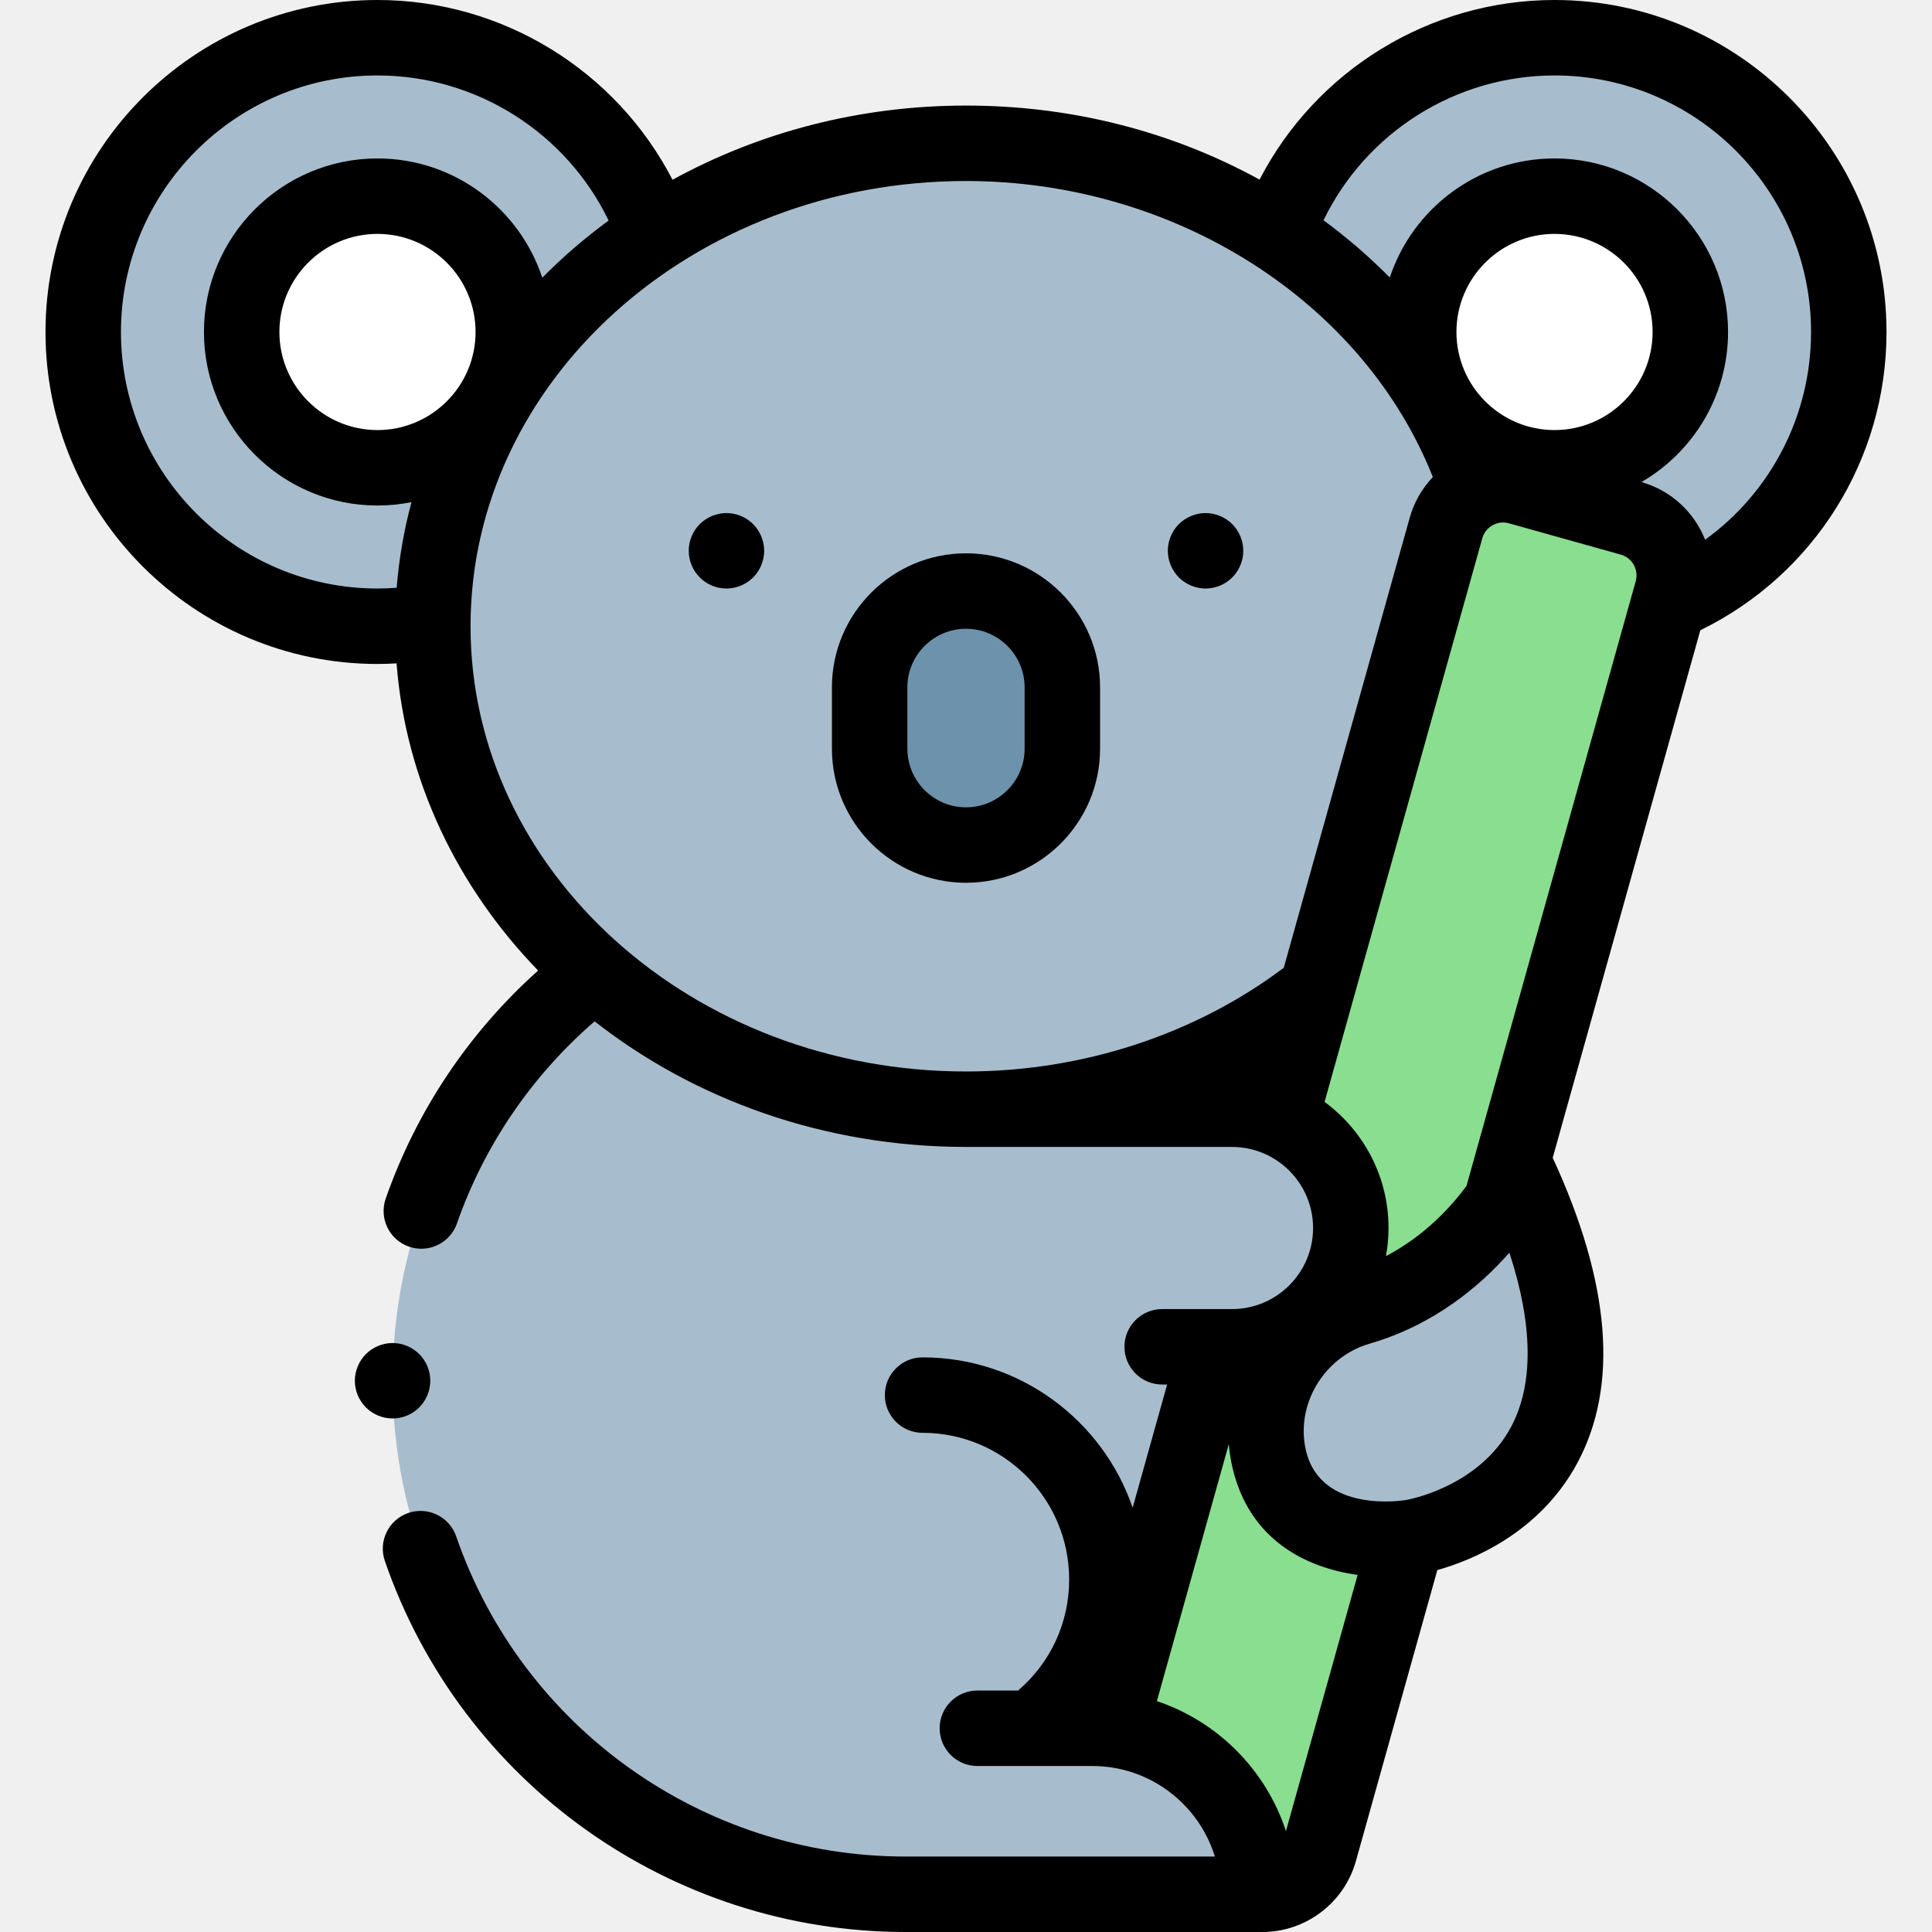
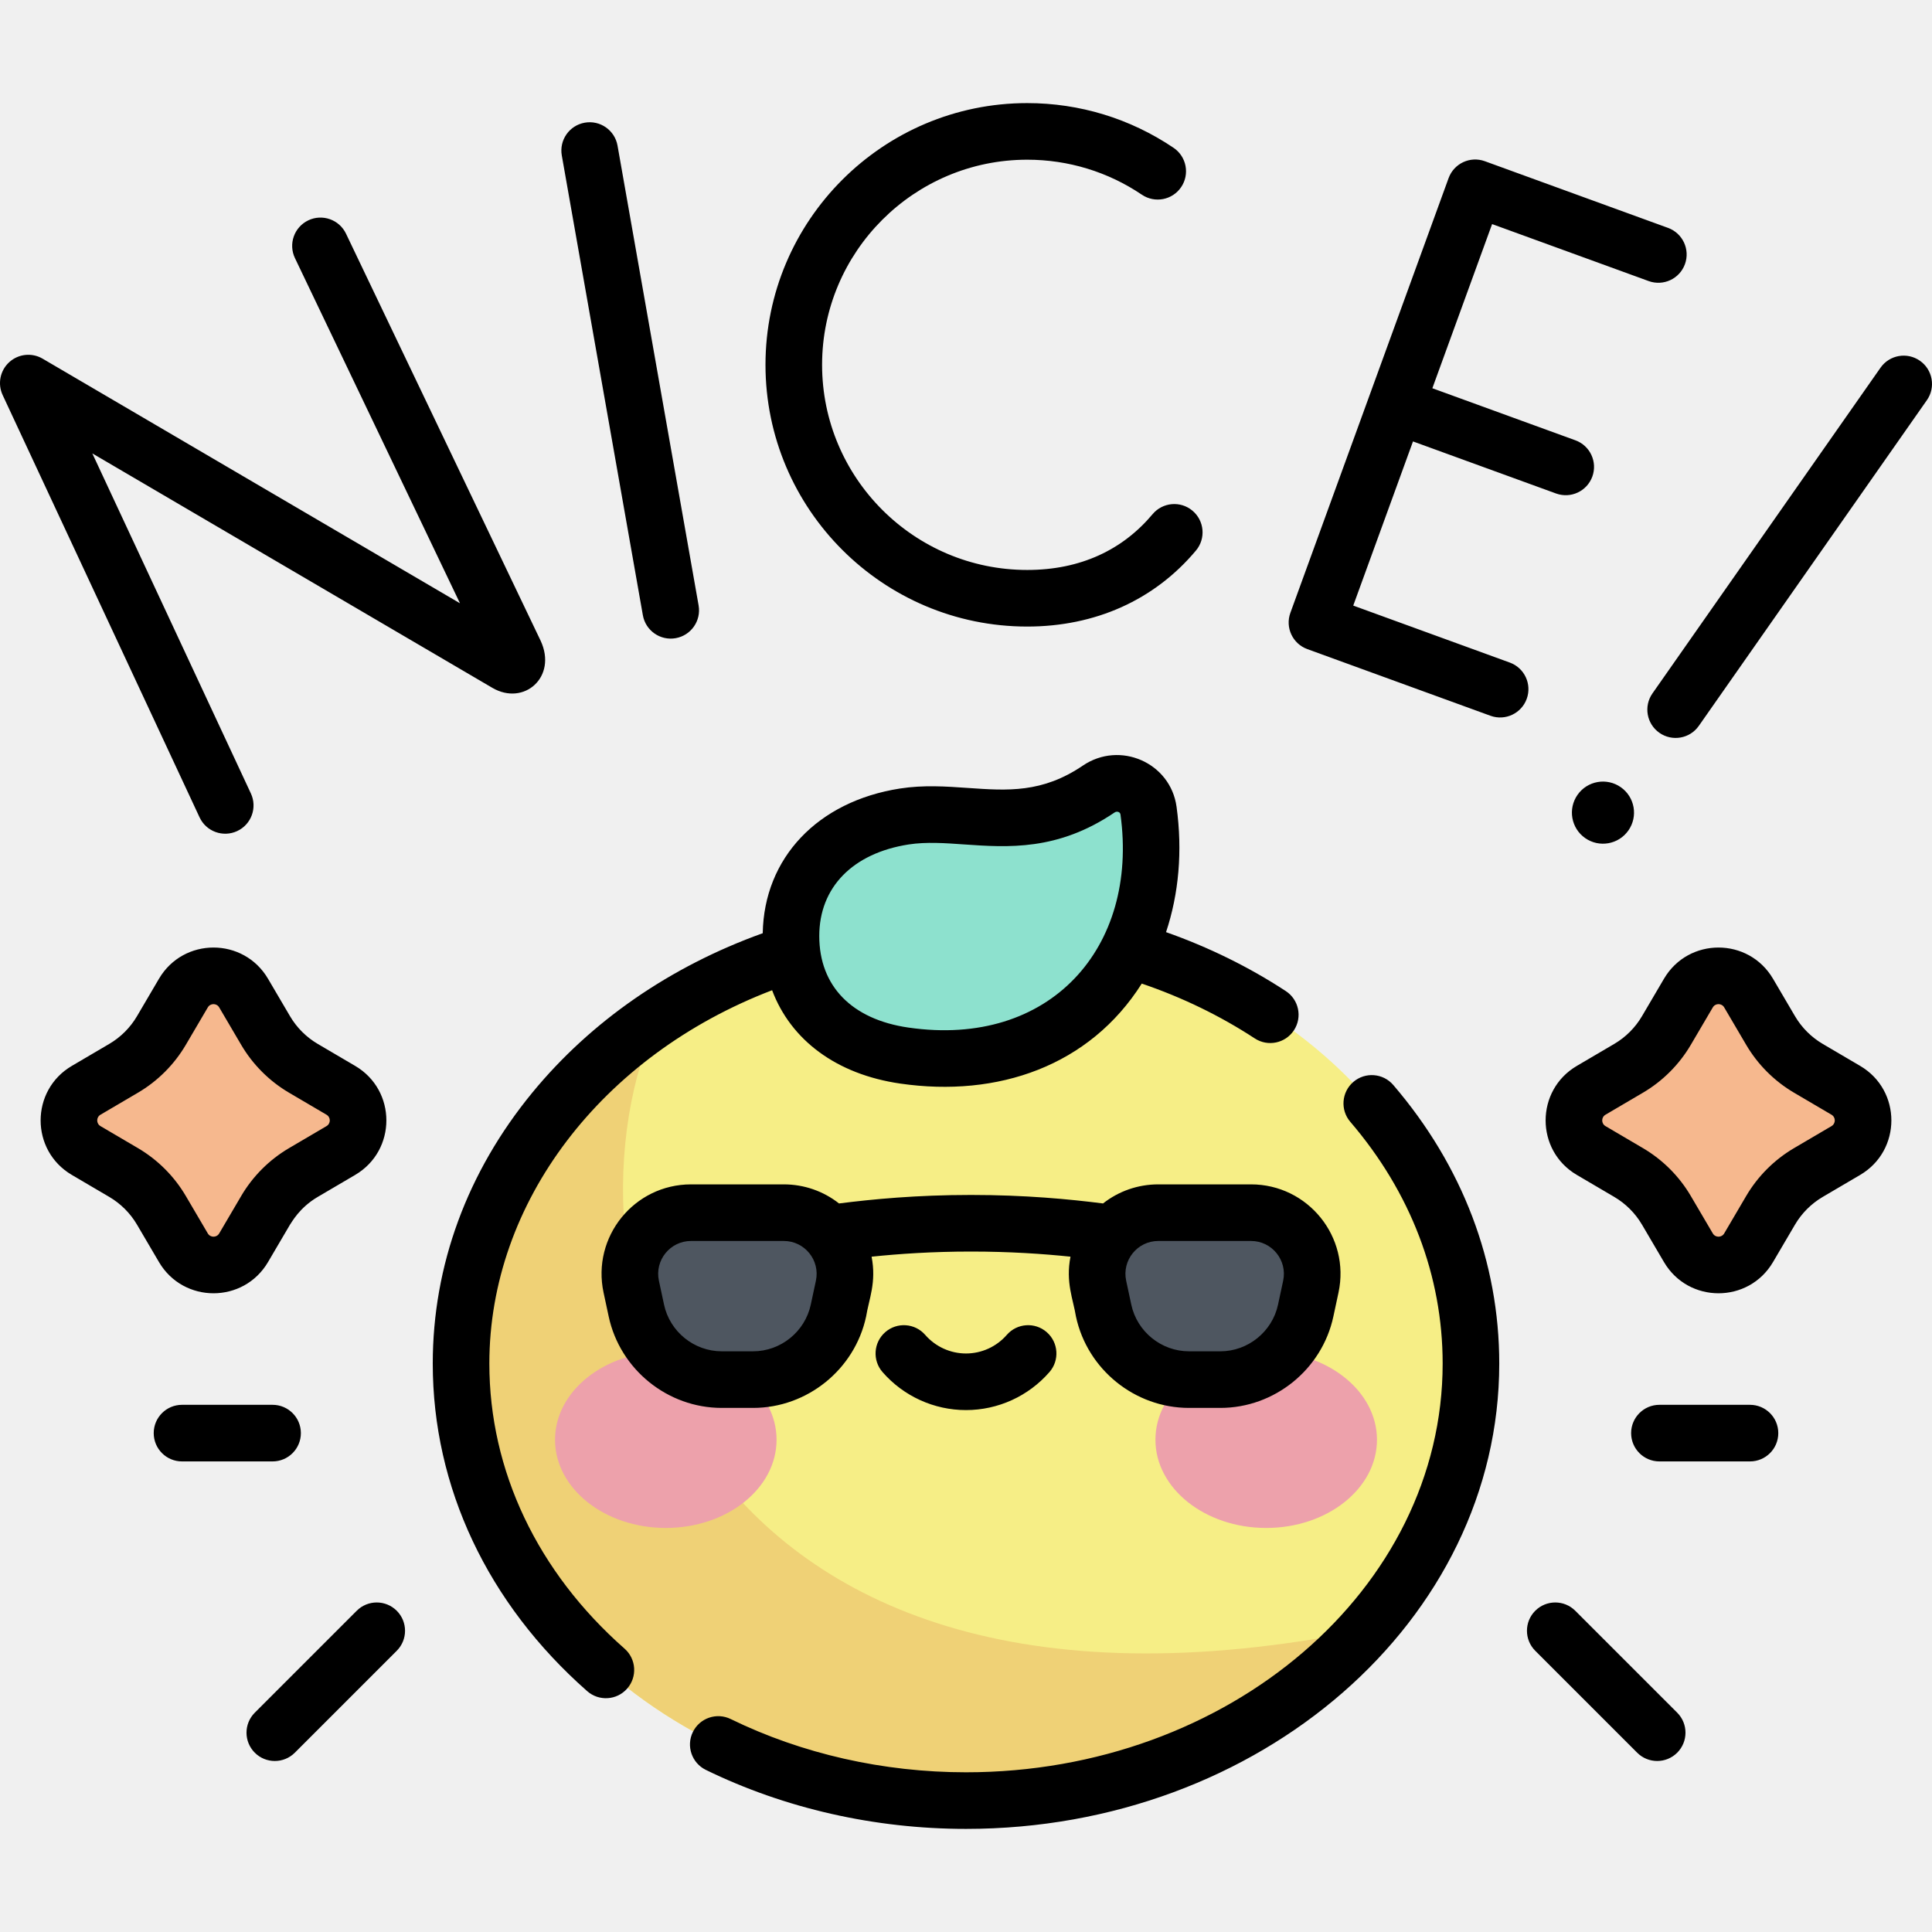
- <svg xmlns="http://www.w3.org/2000/svg" id="Capa_1" enable-background="new 0 0 512.119 512.119" height="512" viewBox="0 0 512.119 512.119" width="512">
-   <g id="XMLID_1966_">
-     <g id="XMLID_1989_">
-       <path id="XMLID_2621_" d="m316.726 357h9.843c17.392 0 31.49-14.099 31.49-31.49s-14.099-31.491-31.49-31.491h-70.51l-98.451-36.184c-32.548 24.849-53.548 64.054-53.548 108.165 0 75.111 60.889 136 136 136h93.477c0-.691-.017-1.378-.052-2.061-.778-16.87-11.056-31.255-25.606-37.939h8.847z" fill="#a7bdcd" />
-       <path id="XMLID_2620_" d="m397.391 164.623c4.751.904 9.654 1.377 14.668 1.377 43.078 0 78-34.922 78-78s-34.922-78-78-78c-33.965 0-62.86 21.709-73.565 52.009z" fill="#a7bdcd" />
-       <circle id="XMLID_2619_" cx="412.06" cy="88" fill="#fff" r="36" />
-       <path id="XMLID_2616_" d="m114.728 164.623c-4.751.904-9.654 1.377-14.668 1.377-43.078 0-78-34.922-78-78s34.922-78 78-78c33.965 0 62.86 21.709 73.565 52.009z" fill="#a7bdcd" />
-       <circle id="XMLID_2615_" cx="100.06" cy="88" fill="#fff" r="36" />
-       <ellipse id="XMLID_2614_" cx="256.06" cy="166" fill="#a7bdcd" rx="141.333" ry="128.019" />
-       <path id="XMLID_2155_" d="m256.06 224c-14.106 0-25.54-11.435-25.54-25.54v-16.253c0-14.105 11.435-25.54 25.54-25.54 14.105 0 25.54 11.435 25.54 25.54v16.253c0 14.106-11.435 25.54-25.54 25.54z" fill="#6d92ac" />
-       <path id="XMLID_2153_" d="m432.311 137.38-29.649-8.297c-8.361-2.34-17.035 2.541-19.375 10.902l-43.873 156.775c10.986 4.916 18.646 15.935 18.646 28.75 0 17.392-14.099 31.49-31.49 31.49h-4.014l-29.384 105h14.707c14.55 6.684 24.828 21.069 25.606 37.939.035.683.052 1.37.052 2.061 0 0-.226 0-.645 0 7.53.852 14.78-3.837 16.887-11.369l93.434-333.875c2.34-8.361-2.542-17.036-10.902-19.376z" fill="#89df8f" />
-       <path id="XMLID_2017_" d="m402.523 311.141s-12.952 26.924-42.252 35.42c-17.269 5.007-27.952 22.754-23.826 40.254 6.121 25.957 37.863 20.667 37.863 20.667s67.925-10.33 28.215-96.341z" fill="#a7bdcd" />
-       <g id="XMLID_615_">
-         <path id="XMLID_661_" d="m192.56 135.999c-2.63 0-5.21 1.07-7.07 2.931-1.86 1.859-2.93 4.439-2.93 7.069s1.07 5.21 2.93 7.07 4.44 2.93 7.07 2.93 5.21-1.069 7.07-2.93c1.86-1.86 2.93-4.44 2.93-7.07s-1.07-5.21-2.93-7.069c-1.86-1.861-4.441-2.931-7.07-2.931z" />
-         <path id="XMLID_685_" d="m319.56 135.999c-2.63 0-5.21 1.07-7.07 2.931-1.86 1.859-2.93 4.439-2.93 7.069s1.07 5.21 2.93 7.07 4.44 2.93 7.07 2.93 5.21-1.069 7.07-2.93c1.86-1.86 2.93-4.44 2.93-7.07s-1.07-5.21-2.93-7.069c-1.86-1.861-4.441-2.931-7.07-2.931z" />
-         <path id="XMLID_688_" d="m256.06 146.667c-19.597 0-35.54 15.943-35.54 35.54v16.253c0 19.597 15.943 35.54 35.54 35.54s35.54-15.943 35.54-35.54v-16.253c0-19.597-15.944-35.54-35.54-35.54zm15.54 51.793c0 8.568-6.971 15.54-15.54 15.54s-15.54-6.972-15.54-15.54v-16.253c0-8.568 6.971-15.54 15.54-15.54s15.54 6.972 15.54 15.54z" />
-         <path id="XMLID_691_" d="m412.06 0c-33.172 0-63.244 18.719-78.187 47.611-23.429-12.866-50.027-19.629-77.813-19.629-28.426 0-55.046 7.187-77.792 19.67-14.936-28.916-45.021-47.652-78.208-47.652-48.523 0-88 39.477-88 88s39.477 88 88 88c1.687 0 3.372-.064 5.055-.16 2.414 31.1 16.179 59.384 37.524 81.426-18.354 16.43-32.223 37.113-40.394 60.427-1.827 5.212.918 10.918 6.129 12.745 1.094.383 2.21.565 3.308.565 4.129 0 7.994-2.578 9.437-6.695 7.289-20.795 19.842-39.166 36.495-53.573 26.482 20.737 60.886 33.285 98.446 33.285h70.51c11.85 0 21.49 9.641 21.49 21.49s-9.641 21.49-21.491 21.49h-18.51c-5.523 0-10 4.478-10 10s4.477 10 10 10h1.313l-9.137 32.65c-7.925-23.152-29.887-39.85-55.69-39.85-5.523 0-10 4.478-10 10s4.477 10 10 10c21.426 0 38.857 17.432 38.857 38.858 0 11.487-4.906 22.064-13.543 29.46h-10.787c-5.523 0-10 4.478-10 10s4.477 10 10 10h30.462c15.269 0 28.22 10.117 32.5 24h-81.974c-53.74 0-101.619-34.109-119.139-84.877-1.802-5.22-7.495-7.993-12.715-6.19-5.221 1.802-7.992 7.495-6.191 12.716 20.303 58.827 75.779 98.352 138.045 98.352 0 0 94.373-.001 94.585-.001 11.409 0 21.651-7.664 24.764-18.792l21.589-77.144c8.902-2.491 27.036-9.666 37.103-28.373 11.012-20.463 8.826-47.669-6.498-80.86-.007-.015-.017-.028-.024-.043l39.135-139.844c30.131-14.72 49.347-45.226 49.347-79.062-.001-48.523-39.478-88-88.001-88zm-306.916 155.794c-1.69.125-3.386.206-5.084.206-37.495 0-68-30.505-68-68s30.505-68 68-68c26.271 0 50.029 15.186 61.262 38.46-6.292 4.62-12.171 9.688-17.579 15.151-6.057-18.337-23.344-31.611-43.683-31.611-25.364 0-46 20.636-46 46s20.636 46 46 46c3.084 0 6.096-.312 9.012-.893-1.978 7.35-3.303 14.931-3.928 22.687zm-5.084-41.794c-14.336 0-26-11.663-26-26s11.664-26 26-26 26 11.663 26 26-11.664 26-26 26zm240.227 142.533c-23.581 17.736-53.404 27.487-84.227 27.487-72.418 0-131.334-52.943-131.334-118.02 0-65.075 58.916-118.019 131.334-118.019 55.453 0 105.303 31.959 123.749 78.477-2.881 3.012-4.996 6.705-6.151 10.832zm.579 228.84c-5.298-16.2-18.061-29.042-34.208-34.456l19.063-68.121c.178 2.098.495 4.206.992 6.313 4.53 19.211 19.607 26.484 33.157 28.358zm59.714-107.211c-8.551 16.111-27.639 19.41-27.775 19.433-.047.008-.094.015-.141.022-.918.156-22.557 3.561-26.485-13.098-2.855-12.108 4.715-24.828 16.877-28.354 17.008-4.932 29.152-15.154 37.034-24.123 6.269 19.095 6.475 34.843.49 46.12zm33.003-224.101-44.842 160.238c-.006.02-.008.04-.014.061-4.192 5.668-11.222 13.317-21.351 18.604.441-2.42.684-4.909.684-7.454 0-13.703-6.681-25.87-16.952-33.429l41.809-149.4c.412-1.472 1.372-2.695 2.704-3.444 1.331-.749 2.876-.937 4.347-.523l29.649 8.297c3.036.849 4.816 4.012 3.966 7.05zm-47.523-66.061c0-14.337 11.664-26 26-26s26 11.663 26 26-11.664 26-26 26-26-11.663-26-26zm65.922 55.073c-2.85-7.188-8.886-13.02-16.872-15.291 13.708-7.974 22.949-22.815 22.949-39.782 0-25.364-20.636-46-46-46-20.321 0-37.596 13.251-43.666 31.562-5.396-5.466-11.269-10.546-17.564-15.171 11.247-23.235 34.986-38.391 61.231-38.391 37.495 0 68 30.505 68 68 0 22.155-10.66 42.465-28.078 55.073z" />
+ <svg xmlns="http://www.w3.org/2000/svg" id="Capa_1" enable-background="new 0 0 512.001 512.001" height="512" viewBox="0 0 512.001 512.001" width="512">
+   <g>
+     <ellipse cx="256" cy="361.357" fill="#f6ee86" rx="133.817" ry="115.821" />
+     <path d="m174.591 269.437c-31.862 21.171-52.409 54.466-52.409 91.92 0 63.966 59.912 115.821 133.817 115.821 43.261 0 81.72-17.773 106.182-45.337-184.43 37.445-216.959-100.582-187.59-162.404z" fill="#efd176" />
+     <g>
+       <g fill="#eda1ab">
+         <ellipse cx="176.443" cy="381.548" rx="29.355" ry="23.377" />
+         <ellipse cx="335.557" cy="381.548" rx="29.355" ry="23.377" />
+       </g>
+       <g fill="#4e5660">
+         <path d="m207.705 321.371h-24.568c-10.322 0-18.015 9.518-15.851 19.61l1.361 6.345c2.287 10.665 11.713 18.285 22.621 18.285h8.307c10.908 0 20.334-7.619 22.621-18.285l1.361-6.345c2.163-10.092-5.531-19.61-15.852-19.61z" />
+         <path d="m306.964 321.371h24.568c10.322 0 18.015 9.518 15.851 19.61l-1.361 6.345c-2.287 10.665-11.713 18.285-22.621 18.285h-8.307c-10.908 0-20.334-7.619-22.621-18.285l-1.361-6.345c-2.163-10.092 5.531-19.61 15.852-19.61z" />
      </g>
    </g>
-     <g id="XMLID_2485_">
-       <g id="XMLID_2487_">
-         <path id="XMLID_764_" d="m104.06 375.999c-2.63 0-5.21-1.069-7.07-2.93-1.86-1.86-2.93-4.44-2.93-7.07s1.07-5.21 2.93-7.069c1.86-1.86 4.44-2.931 7.07-2.931s5.21 1.07 7.07 2.931c1.86 1.859 2.93 4.44 2.93 7.069 0 2.63-1.07 5.21-2.93 7.07-1.86 1.861-4.441 2.93-7.07 2.93z" />
-       </g>
-     </g>
+     <path d="m239.651 279.738c43.877 6.351 70.055-26.177 64.718-64.918-.856-6.216-8-9.24-13.193-5.719-19.393 13.149-35.303 4.753-51.525 7.278-17.592 2.738-30.037 14.183-30.037 31.679s11.786 29.038 30.037 31.68z" fill="#8de1ce" />
+     <path d="m70.39 320.742-5.831 9.925c-3.577 6.088-12.381 6.088-15.958 0l-5.831-9.925c-2.43-4.135-5.875-7.581-10.011-10.01l-9.925-5.831c-6.088-3.577-6.088-12.381 0-15.958l9.925-5.831c4.135-2.429 7.581-5.875 10.011-10.01l5.831-9.925c3.577-6.088 12.381-6.088 15.958 0l5.831 9.925c2.429 4.135 5.875 7.581 10.01 10.01l9.925 5.831c6.089 3.577 6.089 12.381 0 15.958l-9.925 5.831c-4.135 2.429-7.581 5.874-10.01 10.01z" fill="#f6b88e" />
+     <path d="m441.611 320.742 5.831 9.925c3.577 6.088 12.381 6.088 15.957 0l5.831-9.925c2.43-4.135 5.875-7.581 10.011-10.01l9.925-5.831c6.088-3.577 6.088-12.381 0-15.958l-9.925-5.831c-4.135-2.429-7.581-5.875-10.011-10.01l-5.831-9.925c-3.577-6.088-12.38-6.088-15.957 0l-5.831 9.925c-2.43 4.135-5.875 7.581-10.01 10.01l-9.925 5.831c-6.089 3.577-6.089 12.381 0 15.958l9.925 5.831c4.135 2.429 7.581 5.874 10.01 10.01z" fill="#f6b88e" />
+     <path d="m94.536 426.868-27.012 27.011c-2.93 2.93-2.93 7.678-.001 10.607 2.928 2.928 7.677 2.931 10.607.001l27.012-27.011c2.93-2.929 2.93-7.678.001-10.606-2.929-2.93-7.678-2.931-10.607-.002zm70.988 10.051c-23.112-20.349-35.841-47.184-35.841-75.563 0-42.758 29.807-81.648 74.934-98.933 4.963 13.216 17.054 22.29 33.96 24.737 25.888 3.745 50.19-4.675 64.005-26.5 10.686 3.64 20.742 8.508 29.948 14.533 3.466 2.267 8.113 1.3 10.383-2.168 2.269-3.466 1.298-8.114-2.168-10.383-9.798-6.412-20.448-11.633-31.729-15.615 3.378-10.152 4.401-21.482 2.783-33.231-1.608-11.681-14.999-17.569-24.832-10.903-10.763 7.297-19.902 6.659-30.484 5.92-5.768-.402-11.729-.819-17.984.154-21.83 3.398-36.02 18.411-36.367 38.345-24.497 8.799-45.531 23.329-61.083 42.272-17.248 21.008-26.364 45.825-26.364 71.771 0 32.75 14.535 63.583 40.929 86.82 3.102 2.732 7.842 2.443 10.585-.673 2.735-3.107 2.433-7.845-.675-10.583zm75.28-213.128c4.704-.733 9.828-.35 14.632-.013 11.666.814 24.893 1.738 39.948-8.469.616-.415 1.458-.149 1.555.535 4.852 35.217-18.624 61.92-56.214 56.471-15.005-2.172-23.611-11.013-23.611-24.256 0-12.888 8.856-21.96 23.69-24.268zm31.418-57.747c17.953 0 33.667-6.96 44.718-20.145 2.662-3.173 2.247-7.903-.927-10.565-3.171-2.662-7.903-2.247-10.565.927-7.93 9.448-19.076 14.783-33.226 14.783-29.975 0-54.36-24.387-54.36-54.361s24.386-54.36 54.36-54.36c10.895 0 21.402 3.209 30.389 9.279 3.433 2.317 8.095 1.416 10.413-2.017 2.318-3.432 1.416-8.094-2.017-10.413-11.475-7.752-24.887-11.85-38.785-11.85-38.245 0-69.36 31.115-69.36 69.36 0 38.247 31.115 69.362 69.36 69.362zm-209.362 54.196c3.754-1.75 5.378-6.213 3.627-9.967l-42.021-90.114 106.015 62.128c8.378 4.896 17.273-2.879 12.788-12.497l-51.573-107.863c-1.787-3.737-6.265-5.316-10.002-3.531-3.737 1.787-5.317 6.265-3.531 10.002l43.737 91.475-110.608-64.821c-2.832-1.659-6.413-1.285-8.841.925-2.428 2.21-3.136 5.741-1.748 8.716l52.189 111.92c1.758 3.768 6.228 5.372 9.968 3.627zm16.876 159.552c0-4.143-3.358-7.5-7.5-7.5h-24.001c-4.143 0-7.5 3.357-7.5 7.5s3.357 7.5 7.5 7.5h24.001c4.142 0 7.5-3.358 7.5-7.5zm-8.71-45.327 5.831-9.925c.443-.57 2.43-4.457 7.342-7.343l9.925-5.831c11.018-6.474 11.034-22.407 0-28.891l-9.924-5.83c-3.027-1.779-5.566-4.318-7.343-7.344l-5.831-9.926c-6.473-11.014-22.408-11.033-28.892.001l-5.83 9.925c-1.777 3.025-4.316 5.564-7.343 7.343l-9.925 5.831c-11.018 6.474-11.033 22.407 0 28.891l9.924 5.83c3.027 1.779 5.566 4.318 7.344 7.344l5.83 9.926c6.474 11.015 22.409 11.032 28.892-.001zm-44.392-36.032c-1.161-.682-1.162-2.341 0-3.023l9.926-5.832c5.225-3.07 9.608-7.454 12.678-12.678l5.83-9.924c.681-1.161 2.343-1.162 3.024-.001l5.83 9.924c3.068 5.224 7.452 9.608 12.679 12.68l9.925 5.831c1.161.682 1.162 2.341 0 3.023l-9.926 5.832c-5.226 3.07-9.609 7.455-12.678 12.679h.001l-5.831 9.923c-.683 1.164-2.344 1.159-3.024.001l-5.83-9.925c-3.069-5.224-7.453-9.607-12.679-12.679zm143.731-135.392c.724 4.103 4.639 6.802 8.688 6.083 4.079-.719 6.803-4.608 6.083-8.688l-21.483-121.842c-.72-4.08-4.611-6.804-8.688-6.083-4.079.719-6.803 4.608-6.083 8.688zm29.21 210.071c14.348 0 26.945-10.183 29.953-24.212.75-4.654 2.783-9.044 1.453-15.866 7.327-.757 16.095-1.36 26.354-1.36 10.257 0 19.029.602 26.355 1.359-1.33 6.817.703 11.224 1.451 15.866 3.008 14.03 15.605 24.213 29.954 24.213h8.307c14.349 0 26.946-10.183 29.954-24.213l1.36-6.346c3.169-14.777-8.103-28.682-23.184-28.682h-24.568c-5.389 0-10.513 1.801-14.646 5.057-8.928-1.133-20.553-2.254-34.984-2.254-14.43 0-26.055 1.121-34.983 2.254-4.133-3.255-9.257-5.057-14.646-5.057h-24.569c-15.113 0-26.346 13.936-23.184 28.683l1.361 6.345c3.007 14.029 15.604 24.213 29.953 24.213zm107.389-44.24h24.568c5.551 0 9.678 5.119 8.518 10.537l-1.36 6.346c-1.536 7.16-7.965 12.357-15.288 12.357h-8.307c-7.323 0-13.752-5.197-15.288-12.357l-1.36-6.346c-1.163-5.428 2.976-10.537 8.517-10.537zm-130.984 16.881-1.361-6.345c-1.163-5.428 2.976-10.537 8.517-10.537h24.569c5.55 0 9.678 5.119 8.518 10.536l-1.361 6.347c-1.536 7.16-7.965 12.357-15.287 12.357h-8.308c-7.323.001-13.752-5.196-15.287-12.358zm287.786 26.539h-24.001c-4.142 0-7.5 3.357-7.5 7.5s3.358 7.5 7.5 7.5h24.001c4.143 0 7.5-3.357 7.5-7.5s-3.357-7.5-7.5-7.5zm-46.302 54.576c-2.928-2.928-7.677-2.929-10.607.001-2.929 2.929-2.929 7.678.001 10.606l27.012 27.011c2.928 2.928 7.677 2.929 10.607-.001 2.929-2.929 2.929-7.677-.001-10.607zm91.338-331.263c-3.394-2.375-8.069-1.552-10.445 1.842l-60.438 86.313c-2.376 3.393-1.552 8.069 1.842 10.445 3.394 2.377 8.07 1.551 10.445-1.842l60.438-86.313c2.376-3.392 1.552-8.069-1.842-10.445zm-15.838 186.871-9.924-5.83c-3.027-1.779-5.566-4.318-7.344-7.344l-5.83-9.926c-6.474-11.014-22.408-11.032-28.892.001l-5.832 9.926c-1.775 3.024-4.314 5.564-7.341 7.342l-9.925 5.831c-11.018 6.474-11.034 22.407 0 28.891l9.924 5.83c3.027 1.779 5.566 4.318 7.342 7.343.001.001.001.001.001.001l5.831 9.926c6.473 11.014 22.408 11.033 28.892-.001l5.83-9.925c1.777-3.025 4.316-5.564 7.343-7.343l9.925-5.831c11.018-6.475 11.034-22.407 0-28.891zm-7.597 15.957-9.926 5.832c-5.225 3.07-9.608 7.454-12.678 12.678l-5.83 9.924c-.681 1.161-2.343 1.162-3.024.001l-5.831-9.924h.001c-3.068-5.224-7.452-9.608-12.679-12.68l-9.925-5.831c-1.161-.682-1.162-2.341 0-3.023l9.926-5.832c5.226-3.07 9.609-7.455 12.677-12.678l5.831-9.924c.683-1.164 2.344-1.16 3.024-.001l5.83 9.925c3.069 5.224 7.453 9.607 12.679 12.679l9.925 5.831c1.161.682 1.161 2.341 0 3.023zm-67.305-87.796c-2.607 3.723-1.702 8.856 2.021 11.463 3.724 2.607 8.855 1.702 11.463-2.021 2.607-3.723 1.702-8.856-2.021-11.463-3.724-2.608-8.856-1.703-11.463 2.021zm-151.252 143.123c-2.73 3.132-6.669 4.928-10.81 4.928s-8.081-1.797-10.811-4.929c-2.723-3.124-7.461-3.447-10.582-.727-3.123 2.722-3.447 7.46-.727 10.582 5.58 6.401 13.642 10.073 22.119 10.073s16.54-3.672 22.118-10.074c2.722-3.122 2.396-7.86-.728-10.581-3.121-2.72-7.858-2.396-10.579.728zm91.846-67.042c-3.145 2.696-3.509 7.431-.813 10.575 16.012 18.679 24.476 40.832 24.476 64.063 0 59.729-56.666 108.321-126.317 108.321-21.888 0-43.452-4.881-62.363-14.114-3.723-1.818-8.214-.273-10.03 3.448-1.817 3.723-.273 8.213 3.448 10.03 20.949 10.229 44.79 15.636 68.945 15.636 77.923 0 141.317-55.321 141.317-123.321 0-26.862-9.712-52.391-28.087-73.825-2.696-3.143-7.43-3.508-10.576-.813zm41.461-111.129-41.492-15.103 15.834-43.503 37.913 13.799c3.9 1.415 8.198-.594 9.613-4.482 1.417-3.893-.591-8.196-4.482-9.613l-37.914-13.799 15.834-43.503 41.492 15.102c3.896 1.415 8.197-.591 9.613-4.483 1.417-3.892-.591-8.196-4.482-9.613l-48.54-17.667c-3.897-1.42-8.197.591-9.613 4.482l-41.929 115.198c-1.417 3.893.591 8.196 4.482 9.613l48.54 17.668c3.931 1.428 8.21-.627 9.613-4.483 1.417-3.892-.59-8.196-4.482-9.613z" />
  </g>
</svg>
